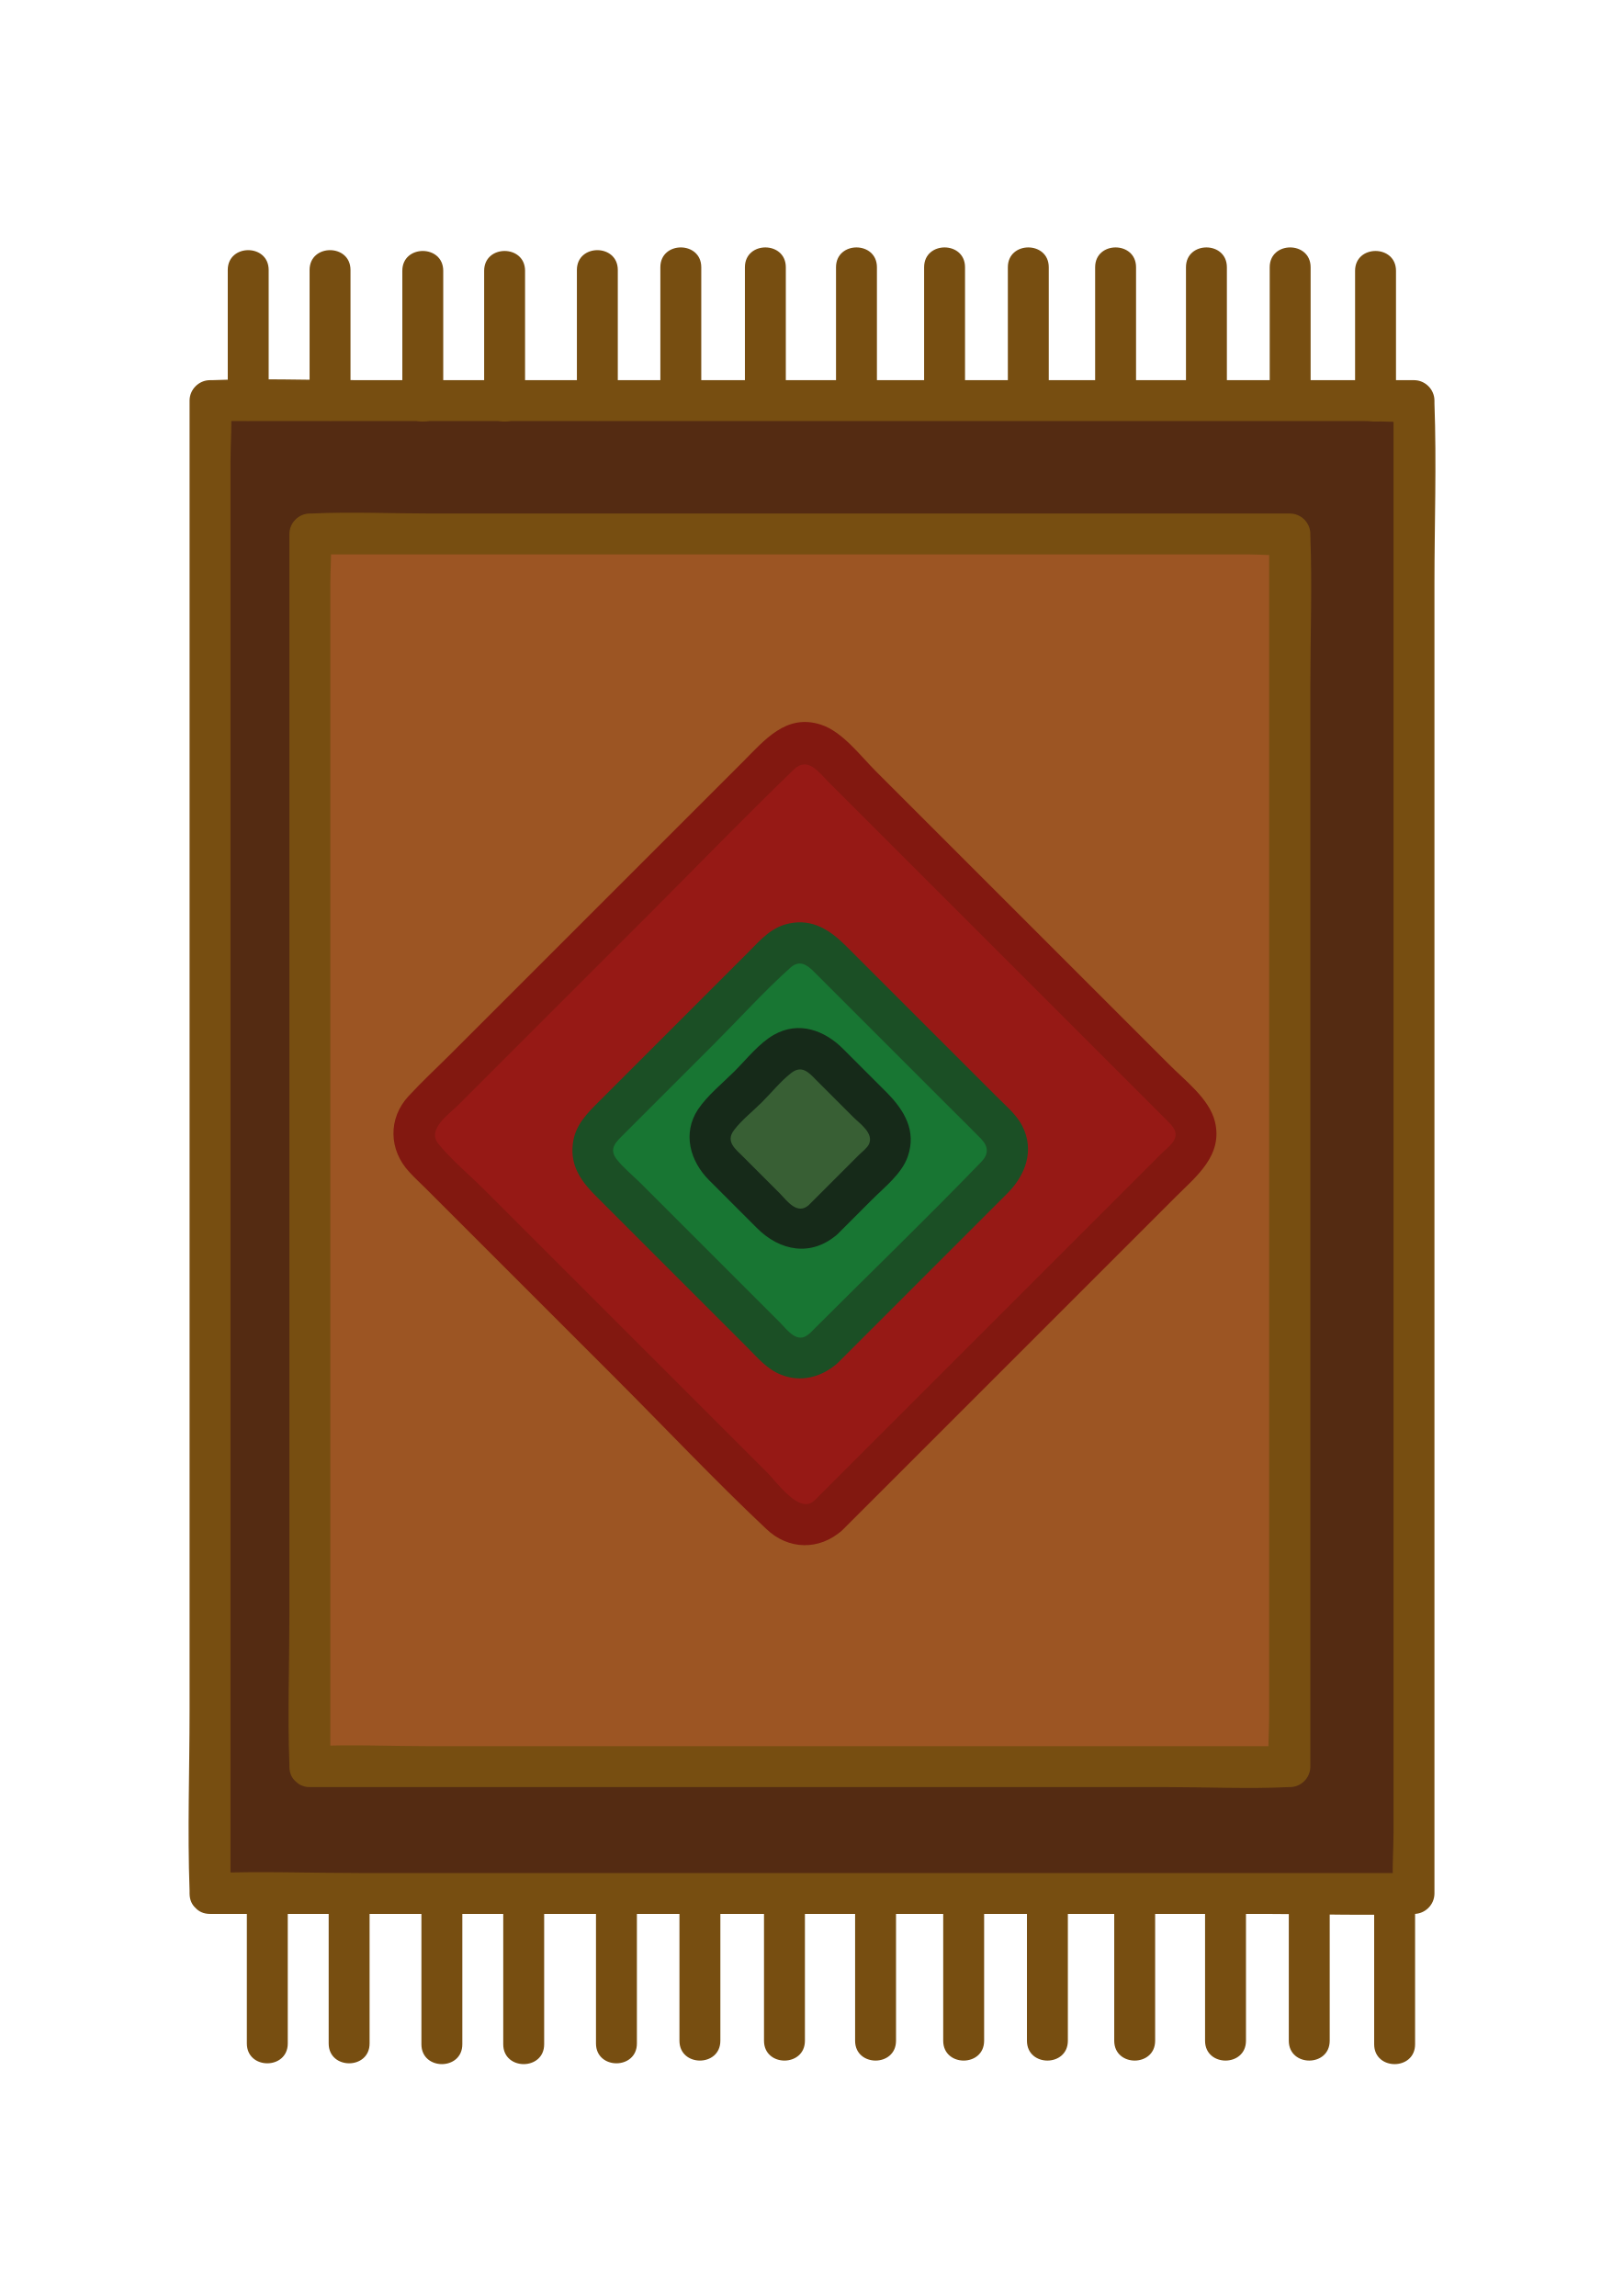
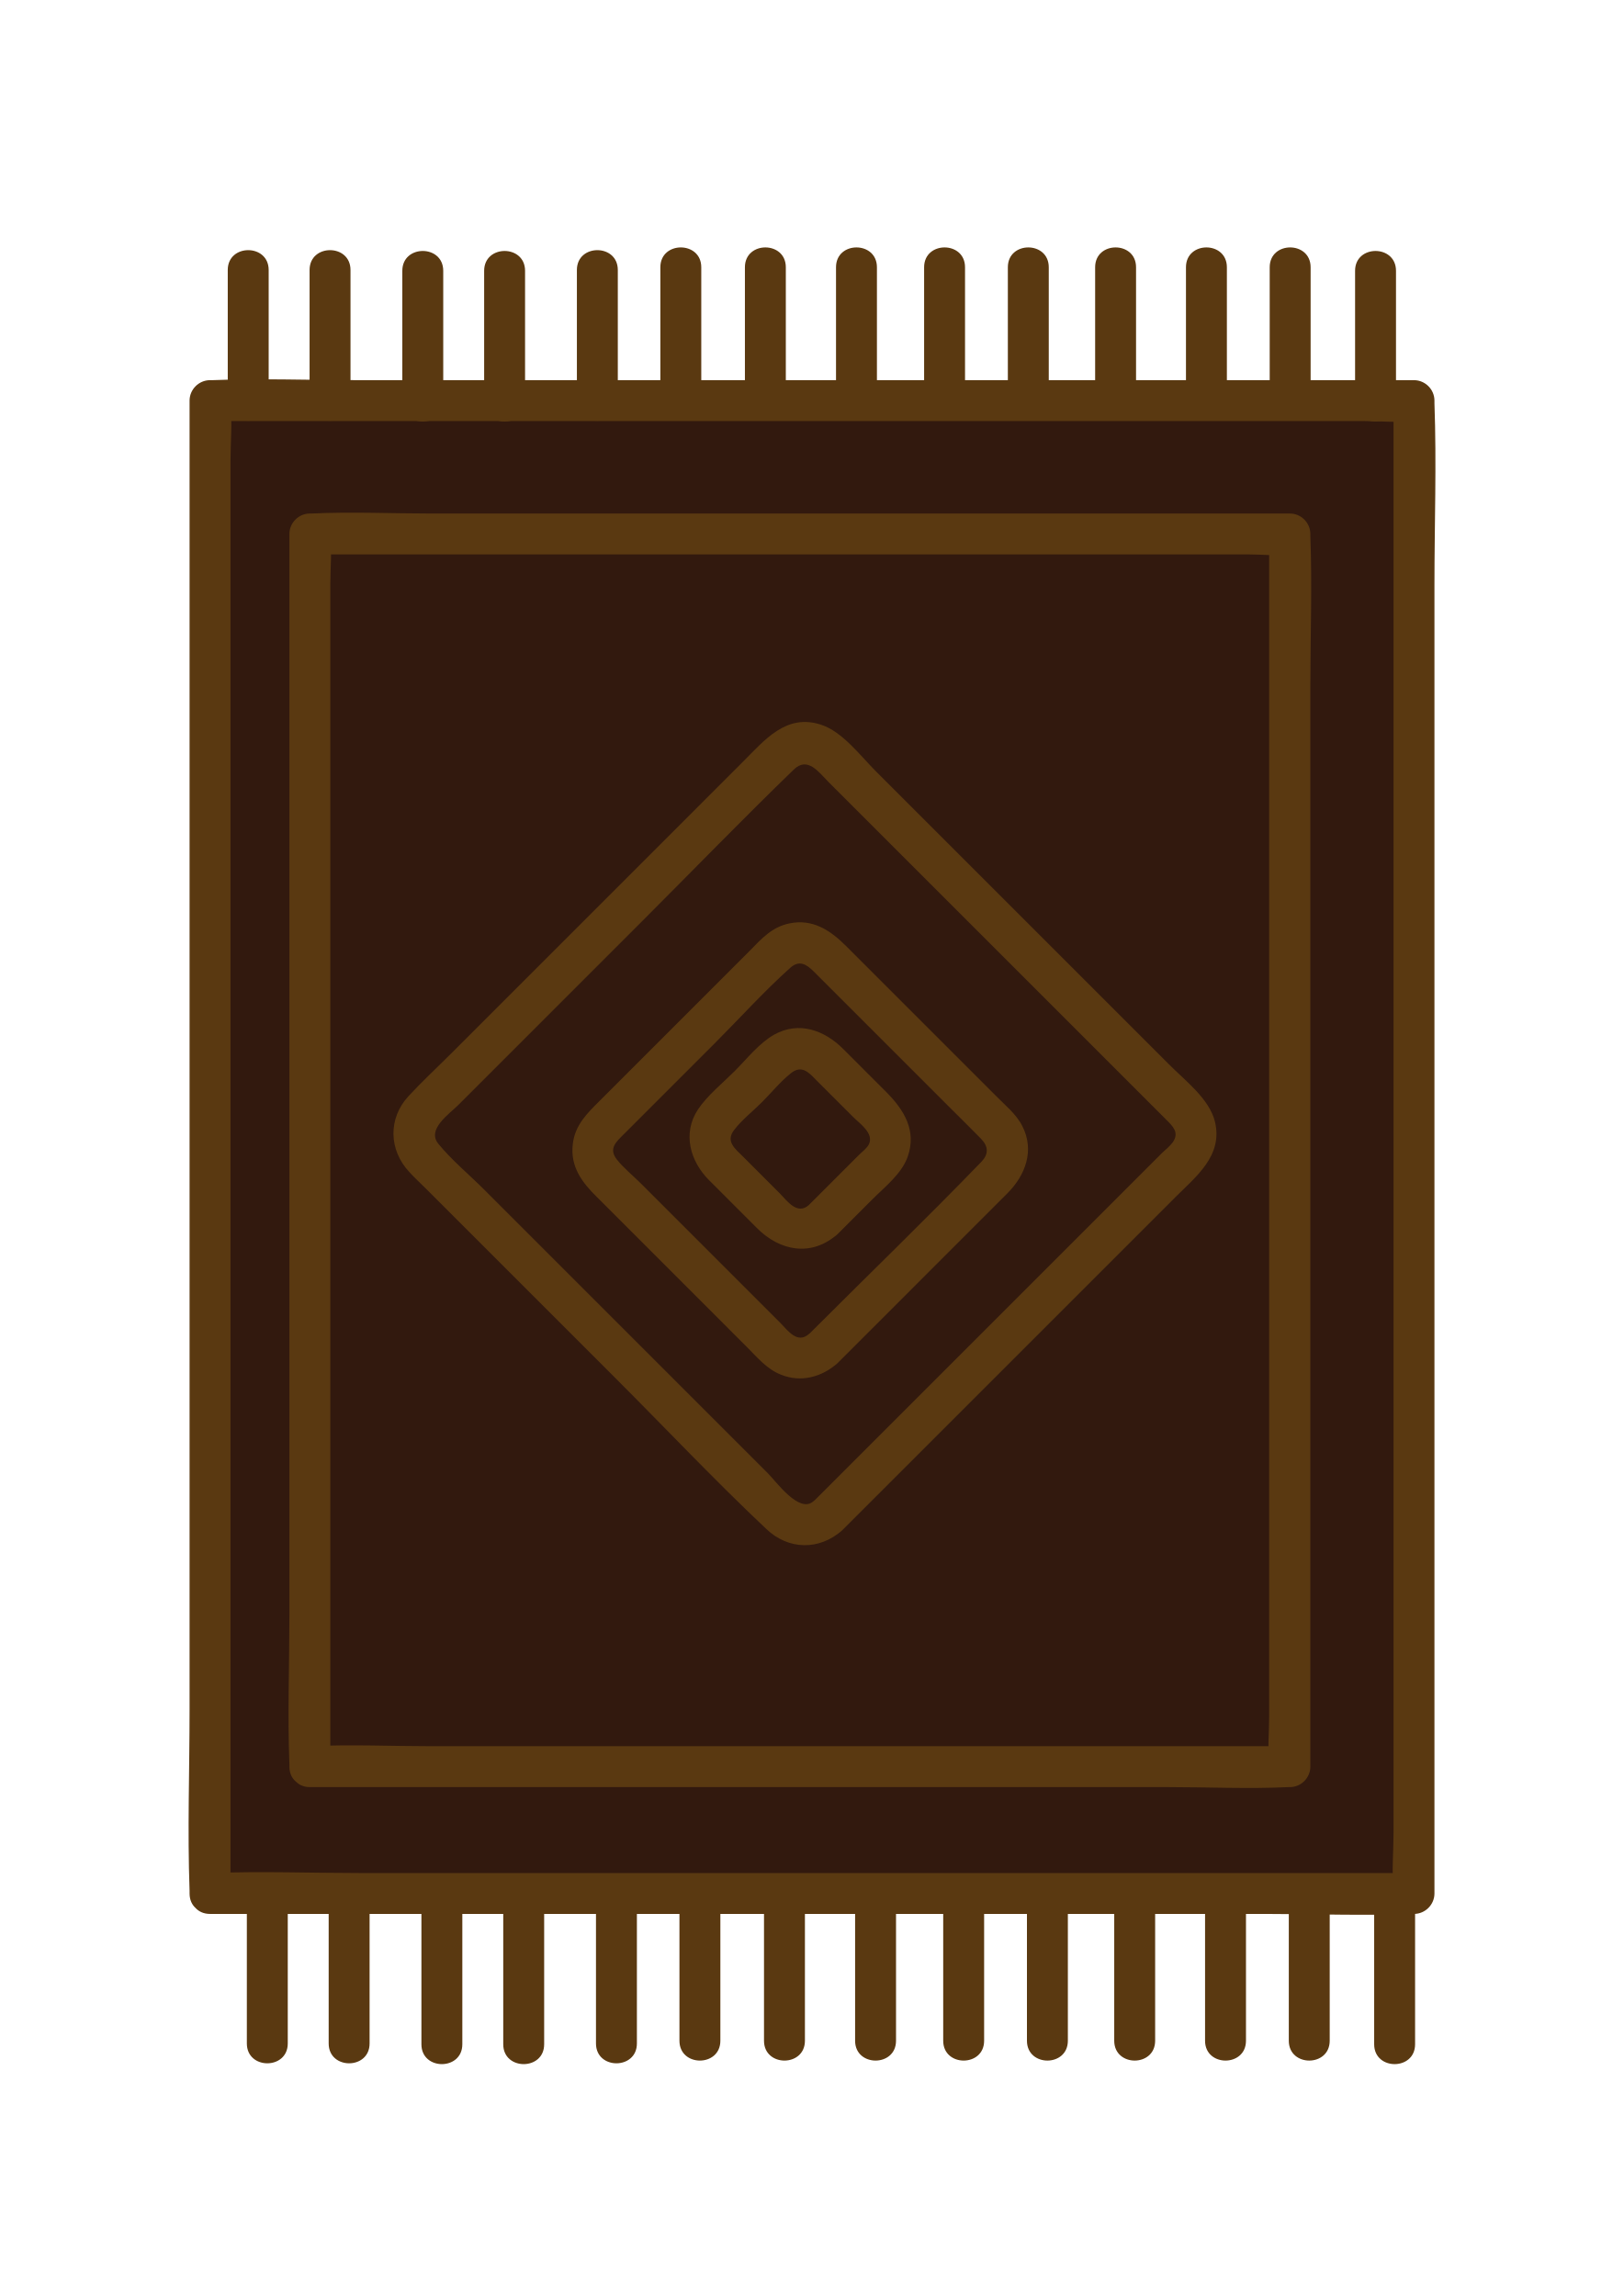
<svg xmlns="http://www.w3.org/2000/svg" version="1.1" id="Calque_1" x="0px" y="0px" viewBox="0 0 595.3 841.9" style="enable-background:new 0 0 595.3 841.9;" xml:space="preserve">
  <style type="text/css">
- 	.st0{fill:#542B12;}
- 	.st1{fill:#774E11;}
- 	.st2{fill:#9C5523;}
- 	.st3{fill:#961915;}
- 	.st4{fill:#821810;}
- 	.st5{fill:#187633;}
- 	.st6{fill:#1B4F25;}
- 	.st7{fill:#385F34;}
- 	.st8{fill:#162A19;}
+ 	.st0{fill:#32190E;}
+ 	.st1{fill:#5A3911;}
+ 	.st2{fill:#542B12;}
</style>
  <g>
    <rect x="77" y="147" class="st0" width="441.3" height="547.3" />
    <g>
-       <path class="st1" d="M77,701.8c14.6,0,29.3,0,43.9,0c35.2,0,70.3,0,105.5,0c42.4,0,84.7,0,127.1,0c36.8,0,73.6,0,110.4,0    c17.8,0,35.8,0.7,53.7,0c0.3,0,0.5,0,0.8,0c4.1,0,7.5-3.4,7.5-7.5c0-18.3,0-36.5,0-54.8c0-43.5,0-87,0-130.4    c0-52.7,0-105.5,0-158.2c0-45.6,0-91.1,0-136.7c0-22,0.8-44.2,0-66.3c0-0.3,0-0.6,0-1c0-4.1-3.4-7.5-7.5-7.5    c-14.6,0-29.3,0-43.9,0c-35.2,0-70.3,0-105.5,0c-42.4,0-84.7,0-127.1,0c-36.8,0-73.6,0-110.4,0c-17.8,0-35.8-0.7-53.7,0    c-0.3,0-0.5,0-0.8,0c-4.1,0-7.5,3.4-7.5,7.5c0,18.3,0,36.5,0,54.8c0,43.5,0,87,0,130.4c0,52.7,0,105.5,0,158.2    c0,45.6,0,91.1,0,136.7c0,22-0.8,44.2,0,66.3c0,0.3,0,0.6,0,1c0,9.7,15,9.7,15,0c0-18.3,0-36.5,0-54.8c0-43.5,0-87,0-130.4    c0-52.7,0-105.5,0-158.2c0-45.6,0-91.1,0-136.7c0-15,0-29.9,0-44.9c0-7,0.7-14.4,0-21.4c0-0.3,0-0.6,0-1c-2.5,2.5-5,5-7.5,7.5    c14.6,0,29.3,0,43.9,0c35.2,0,70.3,0,105.5,0c42.4,0,84.7,0,127.1,0c36.8,0,73.6,0,110.4,0c12.1,0,24.2,0,36.3,0    c5.7,0,11.7,0.6,17.4,0c0.2,0,0.5,0,0.8,0c-2.5-2.5-5-5-7.5-7.5c0,18.3,0,36.5,0,54.8c0,43.5,0,87,0,130.4c0,52.7,0,105.5,0,158.2    c0,45.6,0,91.1,0,136.7c0,15,0,29.9,0,44.9c0,7-0.7,14.4,0,21.4c0,0.3,0,0.6,0,1c2.5-2.5,5-5,7.5-7.5c-14.6,0-29.3,0-43.9,0    c-35.2,0-70.3,0-105.5,0c-42.4,0-84.7,0-127.1,0c-36.8,0-73.6,0-110.4,0c-17.8,0-35.8-0.7-53.7,0c-0.3,0-0.5,0-0.8,0    C67.3,686.8,67.3,701.8,77,701.8z" />
-     </g>
-   </g>
-   <g>
-     <rect x="113.6" y="195.8" class="st2" width="359.3" height="452" />
+       <path class="st1" d="M77,701.8c14.6,0,29.3,0,43.9,0c35.2,0,70.3,0,105.5,0c42.4,0,84.7,0,127.1,0c36.8,0,73.6,0,110.4,0    c17.8,0,35.8,0.7,53.7,0c0.3,0,0.5,0,0.8,0c4.1,0,7.5-3.4,7.5-7.5c0-18.2,0-36.4,0-54.6c0-43.7,0-87.3,0-131    c0-52.6,0-105.3,0-157.9c0-45.5,0-91,0-136.5c0-22.1,0.8-44.3,0-66.4c0-0.3,0-0.6,0-1c0-4.1-3.4-7.5-7.5-7.5    c-14.6,0-29.3,0-43.9,0c-35.2,0-70.3,0-105.5,0c-42.4,0-84.7,0-127.1,0c-36.8,0-73.6,0-110.4,0c-17.8,0-35.8-0.7-53.7,0    c-0.3,0-0.5,0-0.8,0c-4.1,0-7.5,3.4-7.5,7.5c0,18.2,0,36.4,0,54.6c0,43.7,0,87.3,0,131c0,52.6,0,105.3,0,157.9    c0,45.5,0,91,0,136.5c0,22.1-0.8,44.3,0,66.4c0,0.3,0,0.6,0,1c0,9.7,15,9.7,15,0c0-18.2,0-36.4,0-54.6c0-43.7,0-87.3,0-131    c0-52.6,0-105.3,0-157.9c0-45.5,0-91,0-136.5c0-15,0-30,0-45c0-7,0.7-14.4,0-21.4c0-0.3,0-0.6,0-1c-2.5,2.5-5,5-7.5,7.5    c14.6,0,29.3,0,43.9,0c35.2,0,70.3,0,105.5,0c42.4,0,84.7,0,127.1,0c36.8,0,73.6,0,110.4,0c12.1,0,24.2,0,36.3,0    c5.7,0,11.7,0.6,17.4,0c0.2,0,0.5,0,0.8,0c-2.5-2.5-5-5-7.5-7.5c0,18.2,0,36.4,0,54.6c0,43.7,0,87.3,0,131c0,52.6,0,105.3,0,157.9    c0,45.5,0,91,0,136.5c0,15,0,30,0,45c0,7-0.7,14.4,0,21.4c0,0.3,0,0.6,0,1c2.5-2.5,5-5,7.5-7.5c-14.6,0-29.3,0-43.9,0    c-35.2,0-70.3,0-105.5,0c-42.4,0-84.7,0-127.1,0c-36.8,0-73.6,0-110.4,0c-17.8,0-35.8-0.7-53.7,0c-0.3,0-0.5,0-0.8,0    C67.3,686.8,67.3,701.8,77,701.8z" />
+     </g>
+   </g>
+   <g>
+     <rect x="113.6" y="195.8" class="st0" width="359.3" height="452" />
    <g>
      <path class="st1" d="M113.6,655.3c11.9,0,23.7,0,35.6,0c28.7,0,57.3,0,86,0c34.5,0,69.1,0,103.6,0c29.9,0,59.8,0,89.6,0    c14.6,0,29.3,0.7,43.9,0c0.2,0,0.4,0,0.6,0c4.1,0,7.5-3.4,7.5-7.5c0-15,0-30,0-45c0-36,0-72.1,0-108.1c0-43.4,0-86.8,0-130.3    c0-37.7,0-75.3,0-113c0-18.2,0.7-36.6,0-54.8c0-0.3,0-0.5,0-0.8c0-4.1-3.4-7.5-7.5-7.5c-11.9,0-23.7,0-35.6,0c-28.7,0-57.3,0-86,0    c-34.5,0-69.1,0-103.6,0c-29.9,0-59.8,0-89.6,0c-14.6,0-29.3-0.7-43.9,0c-0.2,0-0.4,0-0.6,0c-4.1,0-7.5,3.4-7.5,7.5    c0,15,0,30,0,45c0,36,0,72.1,0,108.1c0,43.4,0,86.8,0,130.3c0,37.7,0,75.3,0,113c0,18.2-0.7,36.6,0,54.8c0,0.3,0,0.5,0,0.8    c0,9.7,15,9.7,15,0c0-15,0-30,0-45c0-36,0-72.1,0-108.1c0-43.4,0-86.8,0-130.3c0-37.7,0-75.3,0-113c0-12.4,0-24.7,0-37.1    c0-5.8,0.6-11.9,0-17.7c0-0.3,0-0.5,0-0.8c-2.5,2.5-5,5-7.5,7.5c11.9,0,23.7,0,35.6,0c28.7,0,57.3,0,86,0c34.5,0,69.1,0,103.6,0    c29.9,0,59.8,0,89.6,0c9.9,0,19.9,0,29.8,0c4.5,0,9.5,0.6,14,0c0.2,0,0.4,0,0.6,0c-2.5-2.5-5-5-7.5-7.5c0,15,0,30,0,45    c0,36,0,72.1,0,108.1c0,43.4,0,86.8,0,130.3c0,37.7,0,75.3,0,113c0,12.4,0,24.7,0,37.1c0,5.8-0.6,11.9,0,17.7c0,0.3,0,0.5,0,0.8    c2.5-2.5,5-5,7.5-7.5c-11.9,0-23.7,0-35.6,0c-28.7,0-57.3,0-86,0c-34.5,0-69.1,0-103.6,0c-29.9,0-59.8,0-89.6,0    c-14.6,0-29.3-0.7-43.9,0c-0.2,0-0.4,0-0.6,0C104,640.3,104,655.3,113.6,655.3z" />
    </g>
  </g>
  <g>
+     <line class="st2" x1="91" y1="99" x2="91" y2="147" />
    <g>
      <path class="st1" d="M83.5,99c0,16,0,32,0,48c0,9.7,15,9.7,15,0c0-16,0-32,0-48C98.5,89.3,83.5,89.3,83.5,99L83.5,99z" />
    </g>
  </g>
  <g>
+     <line class="st2" x1="121" y1="99" x2="121" y2="147" />
    <g>
      <path class="st1" d="M113.5,99c0,16,0,32,0,48c0,9.7,15,9.7,15,0c0-16,0-32,0-48C128.5,89.3,113.5,89.3,113.5,99L113.5,99z" />
    </g>
  </g>
  <g>
+     <line class="st2" x1="155" y1="99.3" x2="155" y2="147.3" />
    <g>
      <path class="st1" d="M147.5,99.3c0,16,0,32,0,48c0,9.7,15,9.7,15,0c0-16,0-32,0-48C162.5,89.6,147.5,89.6,147.5,99.3L147.5,99.3z" />
    </g>
  </g>
  <g>
+     <line class="st2" x1="185" y1="99.3" x2="185" y2="147.3" />
    <g>
      <path class="st1" d="M177.5,99.3c0,16,0,32,0,48c0,9.7,15,9.7,15,0c0-16,0-32,0-48C192.5,89.6,177.5,89.6,177.5,99.3L177.5,99.3z" />
    </g>
  </g>
  <g>
+     <line class="st2" x1="219" y1="99" x2="219" y2="147" />
    <g>
      <path class="st1" d="M211.5,99c0,16,0,32,0,48c0,9.7,15,9.7,15,0c0-16,0-32,0-48C226.5,89.3,211.5,89.3,211.5,99L211.5,99z" />
    </g>
  </g>
  <g>
+     <line class="st2" x1="249.6" y1="98" x2="249.6" y2="146" />
    <g>
      <path class="st1" d="M242.1,98c0,16,0,32,0,48c0,9.7,15,9.7,15,0c0-16,0-32,0-48C257.1,88.3,242.1,88.3,242.1,98L242.1,98z" />
    </g>
  </g>
  <g>
+     <line class="st2" x1="280.6" y1="98" x2="280.6" y2="146" />
    <g>
      <path class="st1" d="M273.1,98c0,16,0,32,0,48c0,9.7,15,9.7,15,0c0-16,0-32,0-48C288.1,88.3,273.1,88.3,273.1,98L273.1,98z" />
    </g>
  </g>
  <g>
+     <line class="st2" x1="314" y1="98" x2="314" y2="146" />
    <g>
      <path class="st1" d="M306.5,98c0,16,0,32,0,48c0,9.7,15,9.7,15,0c0-16,0-32,0-48C321.5,88.3,306.5,88.3,306.5,98L306.5,98z" />
    </g>
  </g>
  <g>
+     <line class="st2" x1="346.3" y1="98" x2="346.3" y2="146" />
    <g>
      <path class="st1" d="M338.8,98c0,16,0,32,0,48c0,9.7,15,9.7,15,0c0-16,0-32,0-48C353.8,88.3,338.8,88.3,338.8,98L338.8,98z" />
    </g>
  </g>
  <g>
+     <line class="st2" x1="377" y1="98" x2="377" y2="146" />
    <g>
      <path class="st1" d="M369.5,98c0,16,0,32,0,48c0,9.7,15,9.7,15,0c0-16,0-32,0-48C384.5,88.3,369.5,88.3,369.5,98L369.5,98z" />
    </g>
  </g>
  <g>
+     <line class="st2" x1="409" y1="98" x2="409" y2="146" />
    <g>
      <path class="st1" d="M401.5,98c0,16,0,32,0,48c0,9.7,15,9.7,15,0c0-16,0-32,0-48C416.5,88.3,401.5,88.3,401.5,98L401.5,98z" />
    </g>
  </g>
  <g>
+     <line class="st2" x1="442.3" y1="98" x2="442.3" y2="146" />
    <g>
      <path class="st1" d="M434.8,98c0,16,0,32,0,48c0,9.7,15,9.7,15,0c0-16,0-32,0-48C449.8,88.3,434.8,88.3,434.8,98L434.8,98z" />
    </g>
  </g>
  <g>
+     <line class="st2" x1="473" y1="98" x2="473" y2="146" />
    <g>
      <path class="st1" d="M465.5,98c0,16,0,32,0,48c0,9.7,15,9.7,15,0c0-16,0-32,0-48C480.5,88.3,465.5,88.3,465.5,98L465.5,98z" />
    </g>
  </g>
  <g>
+     <line class="st2" x1="504.3" y1="99.3" x2="504.3" y2="147.3" />
    <g>
      <path class="st1" d="M496.8,99.3c0,16,0,32,0,48c0,9.7,15,9.7,15,0c0-16,0-32,0-48C511.8,89.6,496.8,89.6,496.8,99.3L496.8,99.3z" />
    </g>
  </g>
  <g>
+     <line class="st2" x1="98" y1="701.3" x2="98" y2="749.3" />
    <g>
      <path class="st1" d="M90.5,701.3c0,16,0,32,0,48c0,9.7,15,9.7,15,0c0-16,0-32,0-48C105.5,691.6,90.5,691.6,90.5,701.3L90.5,701.3z    " />
    </g>
  </g>
  <g>
+     <line class="st2" x1="128" y1="701.3" x2="128" y2="749.3" />
    <g>
      <path class="st1" d="M120.5,701.3c0,16,0,32,0,48c0,9.7,15,9.7,15,0c0-16,0-32,0-48C135.5,691.6,120.5,691.6,120.5,701.3    L120.5,701.3z" />
    </g>
  </g>
  <g>
+     <line class="st2" x1="162" y1="701.6" x2="162" y2="749.6" />
    <g>
      <path class="st1" d="M154.5,701.6c0,16,0,32,0,48c0,9.7,15,9.7,15,0c0-16,0-32,0-48C169.5,692,154.5,692,154.5,701.6L154.5,701.6z    " />
    </g>
  </g>
  <g>
+     <line class="st2" x1="192" y1="701.6" x2="192" y2="749.6" />
    <g>
      <path class="st1" d="M184.5,701.6c0,16,0,32,0,48c0,9.7,15,9.7,15,0c0-16,0-32,0-48C199.5,692,184.5,692,184.5,701.6L184.5,701.6z    " />
    </g>
  </g>
  <g>
+     <line class="st2" x1="226" y1="701.3" x2="226" y2="749.3" />
    <g>
      <path class="st1" d="M218.5,701.3c0,16,0,32,0,48c0,9.7,15,9.7,15,0c0-16,0-32,0-48C233.5,691.6,218.5,691.6,218.5,701.3    L218.5,701.3z" />
    </g>
  </g>
  <g>
+     <line class="st2" x1="256.6" y1="700.3" x2="256.6" y2="748.3" />
    <g>
      <path class="st1" d="M249.1,700.3c0,16,0,32,0,48c0,9.7,15,9.7,15,0c0-16,0-32,0-48C264.1,690.6,249.1,690.6,249.1,700.3    L249.1,700.3z" />
    </g>
  </g>
  <g>
+     <line class="st2" x1="287.6" y1="700.3" x2="287.6" y2="748.3" />
    <g>
      <path class="st1" d="M280.1,700.3c0,16,0,32,0,48c0,9.7,15,9.7,15,0c0-16,0-32,0-48C295.1,690.6,280.1,690.6,280.1,700.3    L280.1,700.3z" />
    </g>
  </g>
  <g>
+     <line class="st2" x1="321" y1="700.3" x2="321" y2="748.3" />
    <g>
      <path class="st1" d="M313.5,700.3c0,16,0,32,0,48c0,9.7,15,9.7,15,0c0-16,0-32,0-48C328.5,690.6,313.5,690.6,313.5,700.3    L313.5,700.3z" />
    </g>
  </g>
  <g>
+     <line class="st2" x1="353.3" y1="700.3" x2="353.3" y2="748.3" />
    <g>
      <path class="st1" d="M345.8,700.3c0,16,0,32,0,48c0,9.7,15,9.7,15,0c0-16,0-32,0-48C360.8,690.6,345.8,690.6,345.8,700.3    L345.8,700.3z" />
    </g>
  </g>
  <g>
+     <line class="st2" x1="384" y1="700.3" x2="384" y2="748.3" />
    <g>
      <path class="st1" d="M376.5,700.3c0,16,0,32,0,48c0,9.7,15,9.7,15,0c0-16,0-32,0-48C391.5,690.6,376.5,690.6,376.5,700.3    L376.5,700.3z" />
    </g>
  </g>
  <g>
+     <line class="st2" x1="416" y1="700.3" x2="416" y2="748.3" />
    <g>
      <path class="st1" d="M408.5,700.3c0,16,0,32,0,48c0,9.7,15,9.7,15,0c0-16,0-32,0-48C423.5,690.6,408.5,690.6,408.5,700.3    L408.5,700.3z" />
    </g>
  </g>
  <g>
+     <line class="st2" x1="449.3" y1="700.3" x2="449.3" y2="748.3" />
    <g>
      <path class="st1" d="M441.8,700.3c0,16,0,32,0,48c0,9.7,15,9.7,15,0c0-16,0-32,0-48C456.8,690.6,441.8,690.6,441.8,700.3    L441.8,700.3z" />
    </g>
  </g>
  <g>
+     <line class="st2" x1="480" y1="700.3" x2="480" y2="748.3" />
    <g>
      <path class="st1" d="M472.5,700.3c0,16,0,32,0,48c0,9.7,15,9.7,15,0c0-16,0-32,0-48C487.5,690.6,472.5,690.6,472.5,700.3    L472.5,700.3z" />
    </g>
  </g>
  <g>
+     <line class="st2" x1="511.3" y1="701.6" x2="511.3" y2="749.6" />
    <g>
      <path class="st1" d="M503.8,701.6c0,16,0,32,0,48c0,9.7,15,9.7,15,0c0-16,0-32,0-48C518.8,692,503.8,692,503.8,701.6L503.8,701.6z    " />
    </g>
  </g>
  <g>
-     <path class="st3" d="M303.5,555.8l131.5-131.5c4.7-4.7,4.7-12.3,0-17L303.5,275.9c-4.7-4.7-12.3-4.7-17,0L155,407.4   c-4.7,4.7-4.7,12.3,0,17l131.5,131.5C291.2,560.5,298.8,560.5,303.5,555.8z" />
-     <g>
-       <path class="st4" d="M308.8,561.1c16.7-16.7,33.3-33.3,50-50c24-24,48.1-48.1,72.1-72.1c7.6-7.6,17.6-15.3,14.5-27.8    c-2.1-8.4-11.1-15.1-16.9-21c-24.6-24.6-49.2-49.2-73.8-73.8c-11.2-11.2-22.4-22.4-33.7-33.7c-5.6-5.6-12.2-14.5-20.1-17    c-12.7-4.1-20.6,5.7-28.5,13.6c-10.5,10.5-20.9,20.9-31.4,31.4c-25.2,25.2-50.4,50.4-75.6,75.6c-5.2,5.2-10.6,10.2-15.6,15.6    c-7.6,8.2-7.3,19.8,0.3,27.9c1.9,2.1,4,4,6,6c23.2,23.2,46.4,46.4,69.6,69.6c18.4,18.4,36.3,37.4,55.2,55.2    C289,568.4,300.4,568.6,308.8,561.1c7.2-6.4-3.4-17-10.6-10.6c-5.2,4.6-13.6-7.2-16.7-10.3c-10.3-10.3-20.6-20.6-30.8-30.8    c-24.4-24.4-48.8-48.8-73.2-73.2c-5.5-5.5-11.9-10.8-16.8-16.8c-4.3-5.3,3.9-10.8,7.4-14.3c22.5-22.5,45-45,67.6-67.6    c18.4-18.4,36.6-37.2,55.3-55.3c5.1-5,9.2,1,12.8,4.6c9,9,18,18,27,27c24.9,24.9,49.8,49.8,74.7,74.7c7.4,7.4,14.8,14.8,22.2,22.2    c2.3,2.3,4.7,4.6,2.3,8.1c-1,1.4-2.6,2.7-3.9,3.9c-20.7,20.7-41.4,41.4-62.2,62.2s-41.4,41.4-62.2,62.2c-1.2,1.2-2.4,2.4-3.6,3.6    C291.3,557.3,301.9,567.9,308.8,561.1z" />
-     </g>
-   </g>
-   <g>
-     <path class="st5" d="M301.8,494.5l64.2-64.2c4.7-4.7,4.7-12.3,0-17l-64.2-64.2c-4.7-4.7-12.3-4.7-17,0l-64.2,64.2   c-4.7,4.7-4.7,12.3,0,17l64.2,64.2C289.5,499.2,297.1,499.2,301.8,494.5z" />
-     <g>
-       <path class="st6" d="M307.1,499.8c20.7-20.7,41.5-41.5,62.2-62.2c6.6-6.6,10.1-15.7,5.5-24.7c-2.2-4.4-6.6-7.9-10-11.4    c-13-13-26-26-38.9-38.9c-5.2-5.2-10.5-10.5-15.7-15.7c-5.7-5.7-12.2-10.1-20.8-8.3c-6.4,1.3-10.3,5.7-14.6,10.1    c-5.7,5.7-11.5,11.5-17.2,17.2c-12.6,12.6-25.1,25.1-37.7,37.7c-4.6,4.6-9.1,8.9-9.9,15.9c-1,8.3,3.4,14.1,8.9,19.5    c12.4,12.4,24.7,24.7,37.1,37.1c5.9,5.9,11.8,11.8,17.7,17.7c3.9,3.9,7.5,8.3,12.7,10.3C293.6,507,301.3,505,307.1,499.8    c7.2-6.4-3.4-17-10.6-10.6c-4.1,3.6-7.6-1.2-10.2-3.9c-4.9-4.9-9.7-9.7-14.6-14.6c-12.3-12.3-24.6-24.6-36.9-36.9    c-2.8-2.8-6.3-5.6-8.7-8.7c-3.1-4-0.1-6.5,2.6-9.2c11-11,21.9-21.9,32.9-32.9c9.3-9.3,18.3-19.3,28.1-28.1c3.3-3,6-1.3,8.6,1.3    c4.1,4.1,8.2,8.2,12.4,12.4c12.5,12.5,25,25,37.4,37.4c3.9,3.9,7.8,7.7,11.6,11.6c2.7,2.8,2.8,5.6,0.1,8.4    c-20.1,20.8-40.9,40.9-61.3,61.3c-0.6,0.6-1.2,1.2-1.9,1.9C289.7,496,300.3,506.6,307.1,499.8z" />
-     </g>
-   </g>
-   <g>
-     <path class="st7" d="M301.8,447.1l21.1-21.1c4.7-4.7,4.7-12.3,0-17l-21.1-21.1c-4.7-4.7-12.3-4.7-17,0L263.7,409   c-4.7,4.7-4.7,12.3,0,17l21.1,21.1C289.5,451.8,297.1,451.8,301.8,447.1z" />
-     <g>
-       <path class="st8" d="M307.1,452.5c4.2-4.2,8.4-8.4,12.7-12.7c4.6-4.6,10.8-9.4,13-15.7c3.3-9.5-1.3-17-7.7-23.5    c-5.3-5.3-10.7-10.7-16-16c-6.8-6.8-16.2-10.3-25.3-5.2c-5.5,3.1-10.1,9-14.5,13.4c-4.4,4.4-9.9,8.8-13.4,14    c-5.8,8.8-2.9,19,4.1,26c5.8,5.8,11.6,11.6,17.4,17.4C285.9,458.8,297.5,461,307.1,452.5c7.2-6.4-3.4-17-10.6-10.6    c-4.2,3.7-7.9-1.5-10.6-4.3c-4.5-4.5-9-9-13.4-13.4c-2.9-2.9-6.6-5.6-3.4-9.8c2.8-3.7,6.9-6.9,10.2-10.2    c3.5-3.5,6.9-7.7,10.7-10.7c3.9-3.1,6.5-0.3,9.2,2.5c4.5,4.5,9.1,9.1,13.6,13.6c2.4,2.4,7.6,5.9,5.8,9.9c-0.7,1.5-2.5,2.8-3.6,3.9    c-2.3,2.3-4.6,4.6-6.8,6.8c-3.9,3.9-7.8,7.8-11.6,11.6C289.7,448.7,300.3,459.3,307.1,452.5z" />
+     <path class="st0" d="M303.5,555.8l131.5-131.5c4.7-4.7,4.7-12.3,0-17L303.5,275.9c-4.7-4.7-12.3-4.7-17,0L155,407.4   c-4.7,4.7-4.7,12.3,0,17l131.5,131.5C291.2,560.5,298.8,560.5,303.5,555.8z" />
+     <g>
+       <path class="st1" d="M308.8,561.1c16.7-16.7,33.3-33.3,50-50c24-24,48.1-48.1,72.1-72.1c7.6-7.6,17.6-15.3,14.5-27.8    c-2.1-8.4-11.1-15.1-16.9-21c-24.6-24.6-49.2-49.2-73.8-73.8c-11.2-11.2-22.4-22.4-33.7-33.7c-5.6-5.6-12.2-14.5-20.1-17    c-12.7-4.1-20.6,5.7-28.5,13.6c-10.5,10.5-20.9,20.9-31.4,31.4c-25.2,25.2-50.4,50.4-75.6,75.6c-5.2,5.2-10.6,10.2-15.6,15.6    c-7.6,8.2-7.3,19.8,0.3,27.9c1.9,2.1,4,4,6,6c23.2,23.2,46.4,46.4,69.6,69.6c18.4,18.4,36.3,37.4,55.2,55.2    C289,568.4,300.4,568.6,308.8,561.1c7.2-6.4-3.4-17-10.6-10.6c-5.2,4.6-13.6-7.2-16.7-10.3c-10.3-10.3-20.6-20.6-30.8-30.8    c-24.4-24.4-48.8-48.8-73.2-73.2c-5.5-5.5-11.9-10.8-16.8-16.8c-4.3-5.3,3.9-10.8,7.4-14.3c22.5-22.5,45-45,67.6-67.6    c18.4-18.4,36.6-37.2,55.3-55.3c5.1-5,9.2,1,12.8,4.6c9,9,18,18,27,27c24.9,24.9,49.8,49.8,74.7,74.7c7.4,7.4,14.8,14.8,22.2,22.2    c2.3,2.3,4.7,4.6,2.3,8.1c-1,1.4-2.6,2.7-3.9,3.9c-20.7,20.7-41.4,41.4-62.2,62.2s-41.4,41.4-62.2,62.2c-1.2,1.2-2.4,2.4-3.6,3.6    C291.3,557.3,301.9,567.9,308.8,561.1z" />
+     </g>
+   </g>
+   <g>
+     <path class="st0" d="M301.8,494.5l64.2-64.2c4.7-4.7,4.7-12.3,0-17l-64.2-64.2c-4.7-4.7-12.3-4.7-17,0l-64.2,64.2   c-4.7,4.7-4.7,12.3,0,17l64.2,64.2C289.5,499.2,297.1,499.2,301.8,494.5z" />
+     <g>
+       <path class="st1" d="M307.1,499.8c20.7-20.7,41.5-41.5,62.2-62.2c6.6-6.6,10.1-15.7,5.5-24.7c-2.2-4.4-6.6-7.9-10-11.4    c-13-13-26-26-38.9-38.9c-5.2-5.2-10.5-10.5-15.7-15.7c-5.7-5.7-12.2-10.1-20.8-8.3c-6.4,1.3-10.3,5.7-14.6,10.1    c-5.7,5.7-11.5,11.5-17.2,17.2c-12.6,12.6-25.1,25.1-37.7,37.7c-4.6,4.6-9.1,8.9-9.9,15.9c-1,8.3,3.4,14.1,8.9,19.5    c12.4,12.4,24.7,24.7,37.1,37.1c5.9,5.9,11.8,11.8,17.7,17.7c3.9,3.9,7.5,8.3,12.7,10.3C293.6,507,301.3,505,307.1,499.8    c7.2-6.4-3.4-17-10.6-10.6c-4.1,3.6-7.6-1.2-10.2-3.9c-4.9-4.9-9.7-9.7-14.6-14.6c-12.3-12.3-24.6-24.6-36.9-36.9    c-2.8-2.8-6.3-5.6-8.7-8.7c-3.1-4-0.1-6.5,2.6-9.2c11-11,21.9-21.9,32.9-32.9c9.3-9.3,18.3-19.3,28.1-28.1c3.3-3,6-1.3,8.6,1.3    c4.1,4.1,8.2,8.2,12.4,12.4c12.5,12.5,25,25,37.4,37.4c3.9,3.9,7.8,7.7,11.6,11.6c2.7,2.8,2.8,5.6,0.1,8.4    c-20.1,20.8-40.9,40.9-61.3,61.3c-0.6,0.6-1.2,1.2-1.9,1.9C289.7,496,300.3,506.6,307.1,499.8z" />
+     </g>
+   </g>
+   <g>
+     <path class="st0" d="M301.8,447.1l21.1-21.1c4.7-4.7,4.7-12.3,0-17l-21.1-21.1c-4.7-4.7-12.3-4.7-17,0L263.7,409   c-4.7,4.7-4.7,12.3,0,17l21.1,21.1C289.5,451.8,297.1,451.8,301.8,447.1z" />
+     <g>
+       <path class="st1" d="M307.1,452.5c4.2-4.2,8.4-8.4,12.7-12.7c4.6-4.6,10.8-9.4,13-15.7c3.3-9.5-1.3-17-7.7-23.5    c-5.3-5.3-10.7-10.7-16-16c-6.8-6.8-16.2-10.3-25.3-5.2c-5.5,3.1-10.1,9-14.5,13.4c-4.4,4.4-9.9,8.8-13.4,14    c-5.8,8.8-2.9,19,4.1,26c5.8,5.8,11.6,11.6,17.4,17.4C285.9,458.8,297.5,461,307.1,452.5c7.2-6.4-3.4-17-10.6-10.6    c-4.2,3.7-7.9-1.5-10.6-4.3c-4.5-4.5-9-9-13.4-13.4c-2.9-2.9-6.6-5.6-3.4-9.8c2.8-3.7,6.9-6.9,10.2-10.2    c3.5-3.5,6.9-7.7,10.7-10.7c3.9-3.1,6.5-0.3,9.2,2.5c4.5,4.5,9.1,9.1,13.6,13.6c2.4,2.4,7.6,5.9,5.8,9.9c-0.7,1.5-2.5,2.8-3.6,3.9    c-2.3,2.3-4.6,4.6-6.8,6.8c-3.9,3.9-7.8,7.8-11.6,11.6C289.7,448.7,300.3,459.3,307.1,452.5z" />
    </g>
  </g>
</svg>
